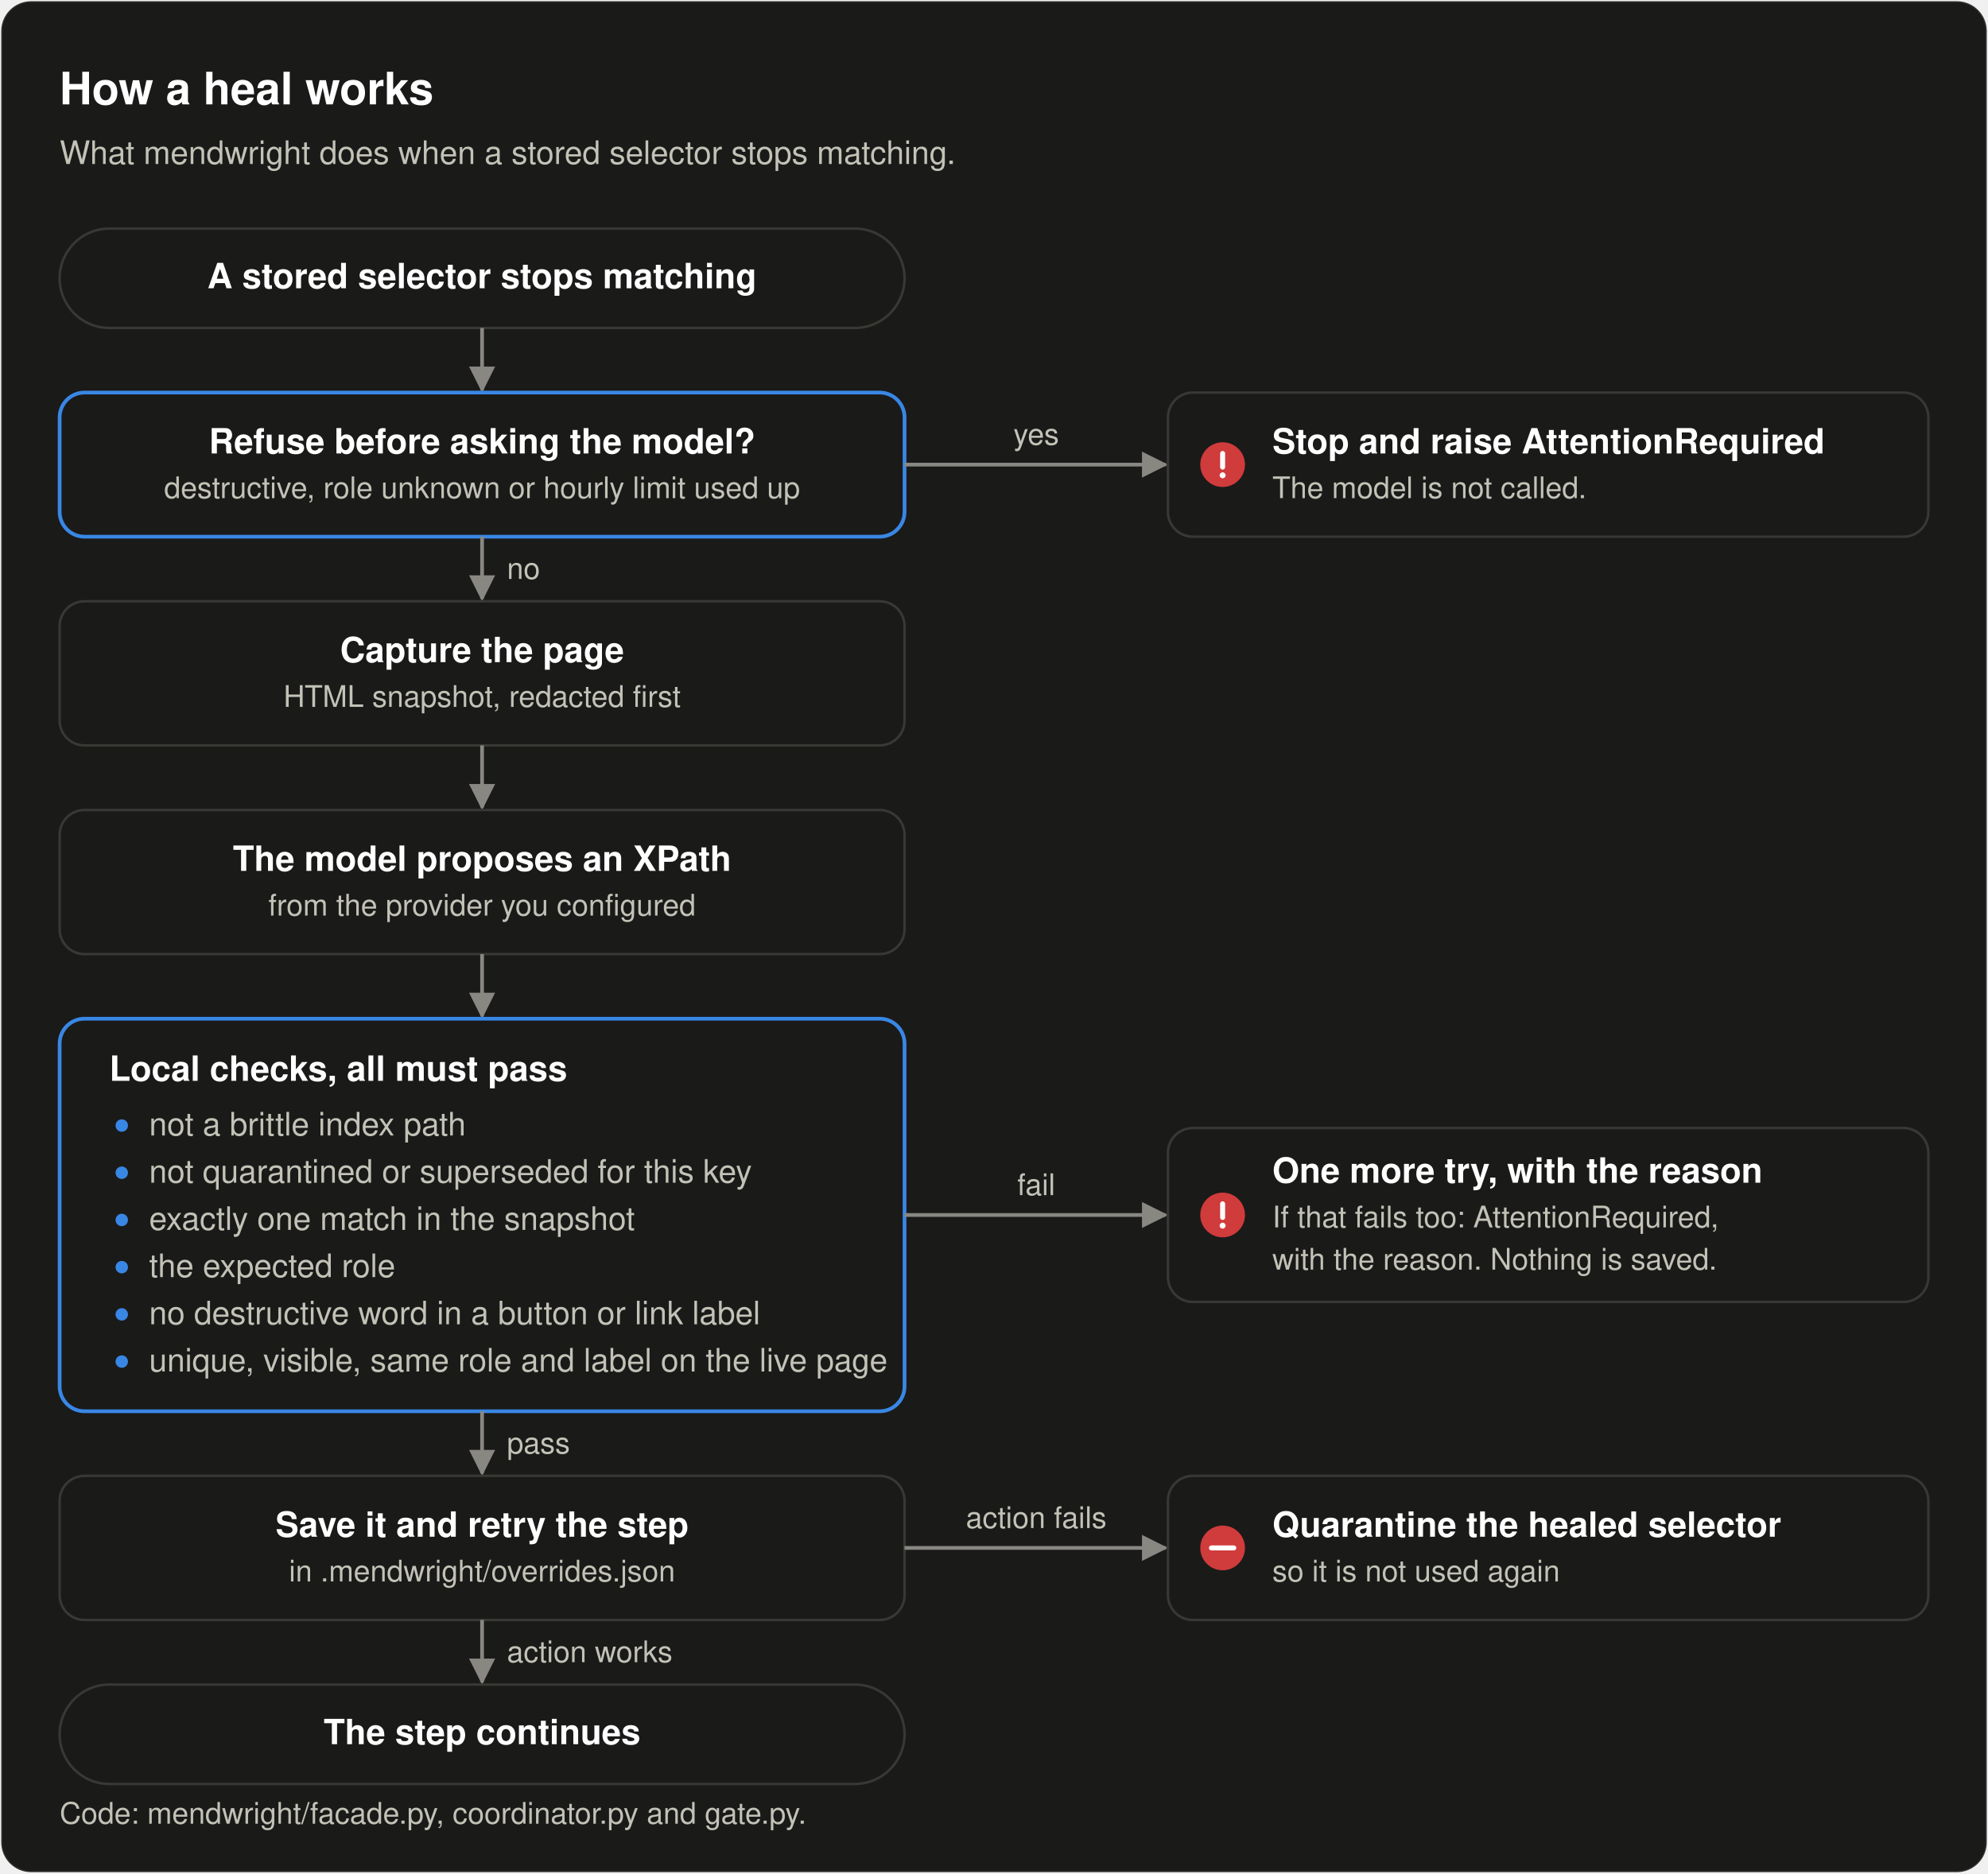
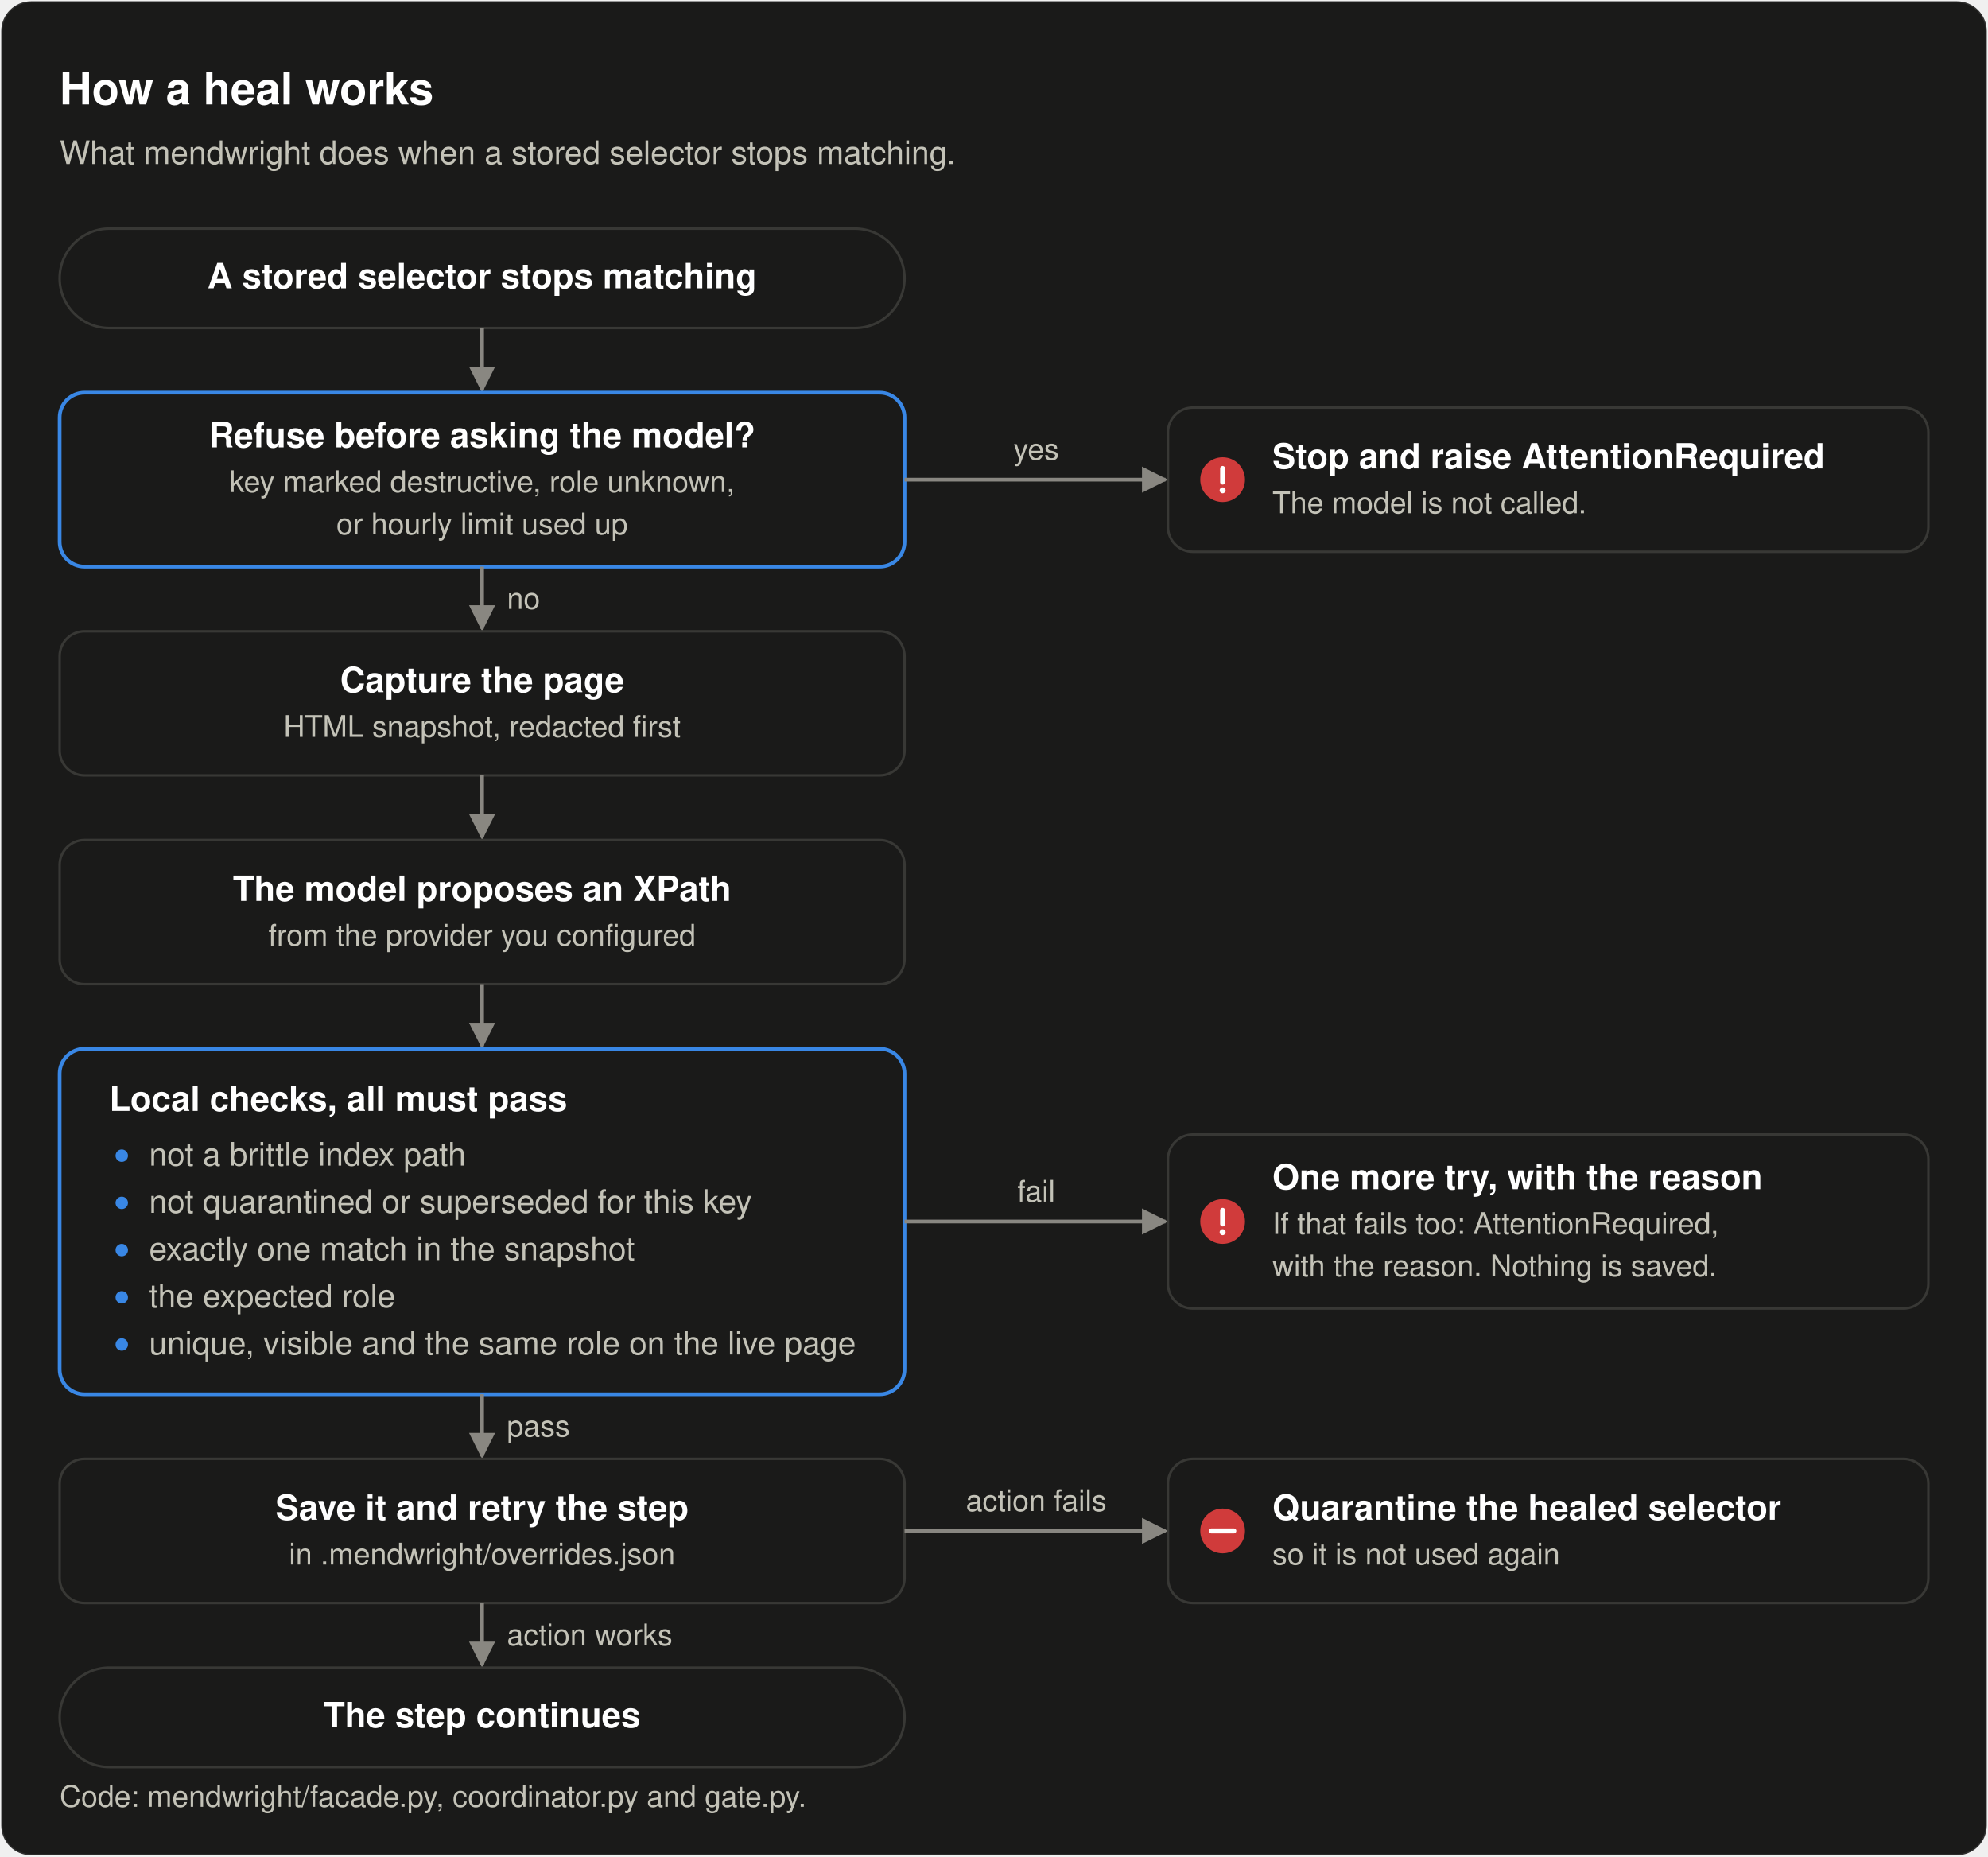
- <svg xmlns="http://www.w3.org/2000/svg" width="800" height="754" viewBox="0 0 800 754" role="img" aria-labelledby="title desc" font-family="-apple-system, BlinkMacSystemFont, 'Segoe UI', Helvetica, Arial, sans-serif">
-   <rect x="0.5" y="0.5" width="799" height="753" rx="12" fill="#1a1a19" stroke="#ffffff" stroke-opacity="0.1" />
+ <svg xmlns="http://www.w3.org/2000/svg" width="800" height="747" viewBox="0 0 800 747" role="img" aria-labelledby="title desc" font-family="-apple-system, BlinkMacSystemFont, 'Segoe UI', Helvetica, Arial, sans-serif">
+   <rect x="0.5" y="0.5" width="799" height="746" rx="12" fill="#1a1a19" stroke="#ffffff" stroke-opacity="0.1" />
  <text x="24" y="42" font-size="18" font-weight="600" fill="#ffffff">How a heal works</text>
  <text x="24" y="66" font-size="13" fill="#c3c2b7">What mendwright does when a stored selector stops matching.</text>
  <defs>
    <marker id="arrow" viewBox="0 0 10 10" refX="9" refY="5" markerWidth="7" markerHeight="7" orient="auto">
      <path d="M0 0L10 5L0 10z" fill="#898781" />
    </marker>
  </defs>
  <g class="node">
    <rect x="24" y="92" width="340" height="40" rx="20" fill="#1a1a19" stroke="#383835" stroke-width="1" />
    <text x="194" y="116" font-size="14" font-weight="600" fill="#ffffff" text-anchor="middle">A stored selector stops matching</text>
  </g>
  <line x1="194" y1="132" x2="194" y2="157" stroke="#898781" stroke-width="1.5" marker-end="url(#arrow)" />
  <g class="node">
-     <rect x="24" y="158" width="340" height="58" rx="10" fill="#1a1a19" stroke="#3987e5" stroke-width="1.5" />
-     <text x="194" y="182.5" font-size="14" font-weight="600" fill="#ffffff" text-anchor="middle">Refuse before asking the model?</text>
-     <text x="194" y="200.5" font-size="12" fill="#c3c2b7" text-anchor="middle">destructive, role unknown or hourly limit used up</text>
+     <rect x="24" y="158" width="340" height="70" rx="10" fill="#1a1a19" stroke="#3987e5" stroke-width="1.5" />
+     <text x="194" y="180" font-size="14" font-weight="600" fill="#ffffff" text-anchor="middle">Refuse before asking the model?</text>
+     <text x="194" y="198" font-size="12" fill="#c3c2b7" text-anchor="middle">key marked destructive, role unknown,</text>
+     <text x="194" y="215" font-size="12" fill="#c3c2b7" text-anchor="middle">or hourly limit used up</text>
  </g>
-   <line x1="364" y1="187" x2="469" y2="187" stroke="#898781" stroke-width="1.5" marker-end="url(#arrow)" />
-   <text x="417" y="179" font-size="12" fill="#c3c2b7" text-anchor="middle">yes</text>
+   <line x1="364" y1="193" x2="469" y2="193" stroke="#898781" stroke-width="1.5" marker-end="url(#arrow)" />
+   <text x="417" y="185" font-size="12" fill="#c3c2b7" text-anchor="middle">yes</text>
  <g class="node">
-     <rect x="470" y="158" width="306" height="58" rx="10" fill="#1a1a19" stroke="#383835" stroke-width="1" />
-     <circle cx="492" cy="187" r="9" fill="#d03b3b" />
-     <line x1="492" y1="182.5" x2="492" y2="188" stroke="#ffffff" stroke-width="2" stroke-linecap="round" />
-     <circle cx="492" cy="191.3" r="1.2" fill="#ffffff" />
-     <text x="512" y="182.5" font-size="14" font-weight="600" fill="#ffffff">Stop and raise AttentionRequired</text>
-     <text x="512" y="200.5" font-size="12" fill="#c3c2b7">The model is not called.</text>
+     <rect x="470" y="164" width="306" height="58" rx="10" fill="#1a1a19" stroke="#383835" stroke-width="1" />
+     <circle cx="492" cy="193" r="9" fill="#d03b3b" />
+     <line x1="492" y1="188.5" x2="492" y2="194" stroke="#ffffff" stroke-width="2" stroke-linecap="round" />
+     <circle cx="492" cy="197.3" r="1.2" fill="#ffffff" />
+     <text x="512" y="188.5" font-size="14" font-weight="600" fill="#ffffff">Stop and raise AttentionRequired</text>
+     <text x="512" y="206.5" font-size="12" fill="#c3c2b7">The model is not called.</text>
  </g>
-   <line x1="194" y1="216" x2="194" y2="241" stroke="#898781" stroke-width="1.5" marker-end="url(#arrow)" />
-   <text x="204" y="233" font-size="12" fill="#c3c2b7">no</text>
+   <line x1="194" y1="228" x2="194" y2="253" stroke="#898781" stroke-width="1.5" marker-end="url(#arrow)" />
+   <text x="204" y="245" font-size="12" fill="#c3c2b7">no</text>
  <g class="node">
-     <rect x="24" y="242" width="340" height="58" rx="10" fill="#1a1a19" stroke="#383835" stroke-width="1" />
-     <text x="194" y="266.5" font-size="14" font-weight="600" fill="#ffffff" text-anchor="middle">Capture the page</text>
-     <text x="194" y="284.5" font-size="12" fill="#c3c2b7" text-anchor="middle">HTML snapshot, redacted first</text>
+     <rect x="24" y="254" width="340" height="58" rx="10" fill="#1a1a19" stroke="#383835" stroke-width="1" />
+     <text x="194" y="278.5" font-size="14" font-weight="600" fill="#ffffff" text-anchor="middle">Capture the page</text>
+     <text x="194" y="296.5" font-size="12" fill="#c3c2b7" text-anchor="middle">HTML snapshot, redacted first</text>
  </g>
-   <line x1="194" y1="300" x2="194" y2="325" stroke="#898781" stroke-width="1.5" marker-end="url(#arrow)" />
+   <line x1="194" y1="312" x2="194" y2="337" stroke="#898781" stroke-width="1.5" marker-end="url(#arrow)" />
  <g class="node">
-     <rect x="24" y="326" width="340" height="58" rx="10" fill="#1a1a19" stroke="#383835" stroke-width="1" />
-     <text x="194" y="350.5" font-size="14" font-weight="600" fill="#ffffff" text-anchor="middle">The model proposes an XPath</text>
-     <text x="194" y="368.5" font-size="12" fill="#c3c2b7" text-anchor="middle">from the provider you configured</text>
+     <rect x="24" y="338" width="340" height="58" rx="10" fill="#1a1a19" stroke="#383835" stroke-width="1" />
+     <text x="194" y="362.5" font-size="14" font-weight="600" fill="#ffffff" text-anchor="middle">The model proposes an XPath</text>
+     <text x="194" y="380.5" font-size="12" fill="#c3c2b7" text-anchor="middle">from the provider you configured</text>
  </g>
-   <line x1="194" y1="384" x2="194" y2="409" stroke="#898781" stroke-width="1.5" marker-end="url(#arrow)" />
+   <line x1="194" y1="396" x2="194" y2="421" stroke="#898781" stroke-width="1.5" marker-end="url(#arrow)" />
  <g class="node">
-     <rect x="24" y="410" width="340" height="158" rx="10" fill="#1a1a19" stroke="#3987e5" stroke-width="1.5" />
-     <text x="44" y="435" font-size="14" font-weight="600" fill="#ffffff">Local checks, all must pass</text>
-     <circle cx="49" cy="453" r="2.5" fill="#3987e5" />
-     <text x="60" y="457" font-size="13" fill="#c3c2b7">not a brittle index path</text>
-     <circle cx="49" cy="472" r="2.5" fill="#3987e5" />
-     <text x="60" y="476" font-size="13" fill="#c3c2b7">not quarantined or superseded for this key</text>
-     <circle cx="49" cy="491" r="2.5" fill="#3987e5" />
-     <text x="60" y="495" font-size="13" fill="#c3c2b7">exactly one match in the snapshot</text>
-     <circle cx="49" cy="510" r="2.5" fill="#3987e5" />
-     <text x="60" y="514" font-size="13" fill="#c3c2b7">the expected role</text>
-     <circle cx="49" cy="529" r="2.5" fill="#3987e5" />
-     <text x="60" y="533" font-size="13" fill="#c3c2b7">no destructive word in a button or link label</text>
-     <circle cx="49" cy="548" r="2.5" fill="#3987e5" />
-     <text x="60" y="552" font-size="13" fill="#c3c2b7">unique, visible, same role and label on the live page</text>
+     <rect x="24" y="422" width="340" height="139" rx="10" fill="#1a1a19" stroke="#3987e5" stroke-width="1.5" />
+     <text x="44" y="447" font-size="14" font-weight="600" fill="#ffffff">Local checks, all must pass</text>
+     <circle cx="49" cy="465" r="2.5" fill="#3987e5" />
+     <text x="60" y="469" font-size="13" fill="#c3c2b7">not a brittle index path</text>
+     <circle cx="49" cy="484" r="2.5" fill="#3987e5" />
+     <text x="60" y="488" font-size="13" fill="#c3c2b7">not quarantined or superseded for this key</text>
+     <circle cx="49" cy="503" r="2.5" fill="#3987e5" />
+     <text x="60" y="507" font-size="13" fill="#c3c2b7">exactly one match in the snapshot</text>
+     <circle cx="49" cy="522" r="2.5" fill="#3987e5" />
+     <text x="60" y="526" font-size="13" fill="#c3c2b7">the expected role</text>
+     <circle cx="49" cy="541" r="2.5" fill="#3987e5" />
+     <text x="60" y="545" font-size="13" fill="#c3c2b7">unique, visible and the same role on the live page</text>
  </g>
-   <line x1="364" y1="489" x2="469" y2="489" stroke="#898781" stroke-width="1.5" marker-end="url(#arrow)" />
-   <text x="417" y="481" font-size="12" fill="#c3c2b7" text-anchor="middle">fail</text>
+   <line x1="364" y1="491.5" x2="469" y2="491.5" stroke="#898781" stroke-width="1.5" marker-end="url(#arrow)" />
+   <text x="417" y="483.5" font-size="12" fill="#c3c2b7" text-anchor="middle">fail</text>
  <g class="node">
-     <rect x="470" y="454" width="306" height="70" rx="10" fill="#1a1a19" stroke="#383835" stroke-width="1" />
-     <circle cx="492" cy="489" r="9" fill="#d03b3b" />
-     <line x1="492" y1="484.5" x2="492" y2="490" stroke="#ffffff" stroke-width="2" stroke-linecap="round" />
-     <circle cx="492" cy="493.3" r="1.2" fill="#ffffff" />
-     <text x="512" y="476" font-size="14" font-weight="600" fill="#ffffff">One more try, with the reason</text>
-     <text x="512" y="494" font-size="12" fill="#c3c2b7">If that fails too: AttentionRequired,</text>
-     <text x="512" y="511" font-size="12" fill="#c3c2b7">with the reason. Nothing is saved.</text>
+     <rect x="470" y="456.5" width="306" height="70" rx="10" fill="#1a1a19" stroke="#383835" stroke-width="1" />
+     <circle cx="492" cy="491.5" r="9" fill="#d03b3b" />
+     <line x1="492" y1="487" x2="492" y2="492.5" stroke="#ffffff" stroke-width="2" stroke-linecap="round" />
+     <circle cx="492" cy="495.8" r="1.2" fill="#ffffff" />
+     <text x="512" y="478.5" font-size="14" font-weight="600" fill="#ffffff">One more try, with the reason</text>
+     <text x="512" y="496.5" font-size="12" fill="#c3c2b7">If that fails too: AttentionRequired,</text>
+     <text x="512" y="513.5" font-size="12" fill="#c3c2b7">with the reason. Nothing is saved.</text>
  </g>
-   <line x1="194" y1="568" x2="194" y2="593" stroke="#898781" stroke-width="1.5" marker-end="url(#arrow)" />
-   <text x="204" y="585" font-size="12" fill="#c3c2b7">pass</text>
+   <line x1="194" y1="561" x2="194" y2="586" stroke="#898781" stroke-width="1.5" marker-end="url(#arrow)" />
+   <text x="204" y="578" font-size="12" fill="#c3c2b7">pass</text>
  <g class="node">
-     <rect x="24" y="594" width="340" height="58" rx="10" fill="#1a1a19" stroke="#383835" stroke-width="1" />
-     <text x="194" y="618.5" font-size="14" font-weight="600" fill="#ffffff" text-anchor="middle">Save it and retry the step</text>
-     <text x="194" y="636.5" font-size="12" fill="#c3c2b7" text-anchor="middle">in .mendwright/overrides.json</text>
+     <rect x="24" y="587" width="340" height="58" rx="10" fill="#1a1a19" stroke="#383835" stroke-width="1" />
+     <text x="194" y="611.5" font-size="14" font-weight="600" fill="#ffffff" text-anchor="middle">Save it and retry the step</text>
+     <text x="194" y="629.5" font-size="12" fill="#c3c2b7" text-anchor="middle">in .mendwright/overrides.json</text>
  </g>
-   <line x1="364" y1="623" x2="469" y2="623" stroke="#898781" stroke-width="1.5" marker-end="url(#arrow)" />
-   <text x="417" y="615" font-size="12" fill="#c3c2b7" text-anchor="middle">action fails</text>
+   <line x1="364" y1="616" x2="469" y2="616" stroke="#898781" stroke-width="1.5" marker-end="url(#arrow)" />
+   <text x="417" y="608" font-size="12" fill="#c3c2b7" text-anchor="middle">action fails</text>
  <g class="node">
-     <rect x="470" y="594" width="306" height="58" rx="10" fill="#1a1a19" stroke="#383835" stroke-width="1" />
-     <circle cx="492" cy="623" r="9" fill="#d03b3b" />
-     <line x1="487.5" y1="623" x2="496.5" y2="623" stroke="#ffffff" stroke-width="2" stroke-linecap="round" />
-     <text x="512" y="618.5" font-size="14" font-weight="600" fill="#ffffff">Quarantine the healed selector</text>
-     <text x="512" y="636.5" font-size="12" fill="#c3c2b7">so it is not used again</text>
+     <rect x="470" y="587" width="306" height="58" rx="10" fill="#1a1a19" stroke="#383835" stroke-width="1" />
+     <circle cx="492" cy="616" r="9" fill="#d03b3b" />
+     <line x1="487.5" y1="616" x2="496.5" y2="616" stroke="#ffffff" stroke-width="2" stroke-linecap="round" />
+     <text x="512" y="611.5" font-size="14" font-weight="600" fill="#ffffff">Quarantine the healed selector</text>
+     <text x="512" y="629.5" font-size="12" fill="#c3c2b7">so it is not used again</text>
  </g>
-   <line x1="194" y1="652" x2="194" y2="677" stroke="#898781" stroke-width="1.5" marker-end="url(#arrow)" />
-   <text x="204" y="669" font-size="12" fill="#c3c2b7">action works</text>
+   <line x1="194" y1="645" x2="194" y2="670" stroke="#898781" stroke-width="1.5" marker-end="url(#arrow)" />
+   <text x="204" y="662" font-size="12" fill="#c3c2b7">action works</text>
  <g class="node">
-     <rect x="24" y="678" width="340" height="40" rx="20" fill="#1a1a19" stroke="#383835" stroke-width="1" />
-     <text x="194" y="702" font-size="14" font-weight="600" fill="#ffffff" text-anchor="middle">The step continues</text>
+     <rect x="24" y="671" width="340" height="40" rx="20" fill="#1a1a19" stroke="#383835" stroke-width="1" />
+     <text x="194" y="695" font-size="14" font-weight="600" fill="#ffffff" text-anchor="middle">The step continues</text>
  </g>
-   <text x="24" y="734" font-size="12" fill="#c3c2b7">Code: mendwright/facade.py, coordinator.py and gate.py.</text>
+   <text x="24" y="727" font-size="12" fill="#c3c2b7">Code: mendwright/facade.py, coordinator.py and gate.py.</text>
</svg>
